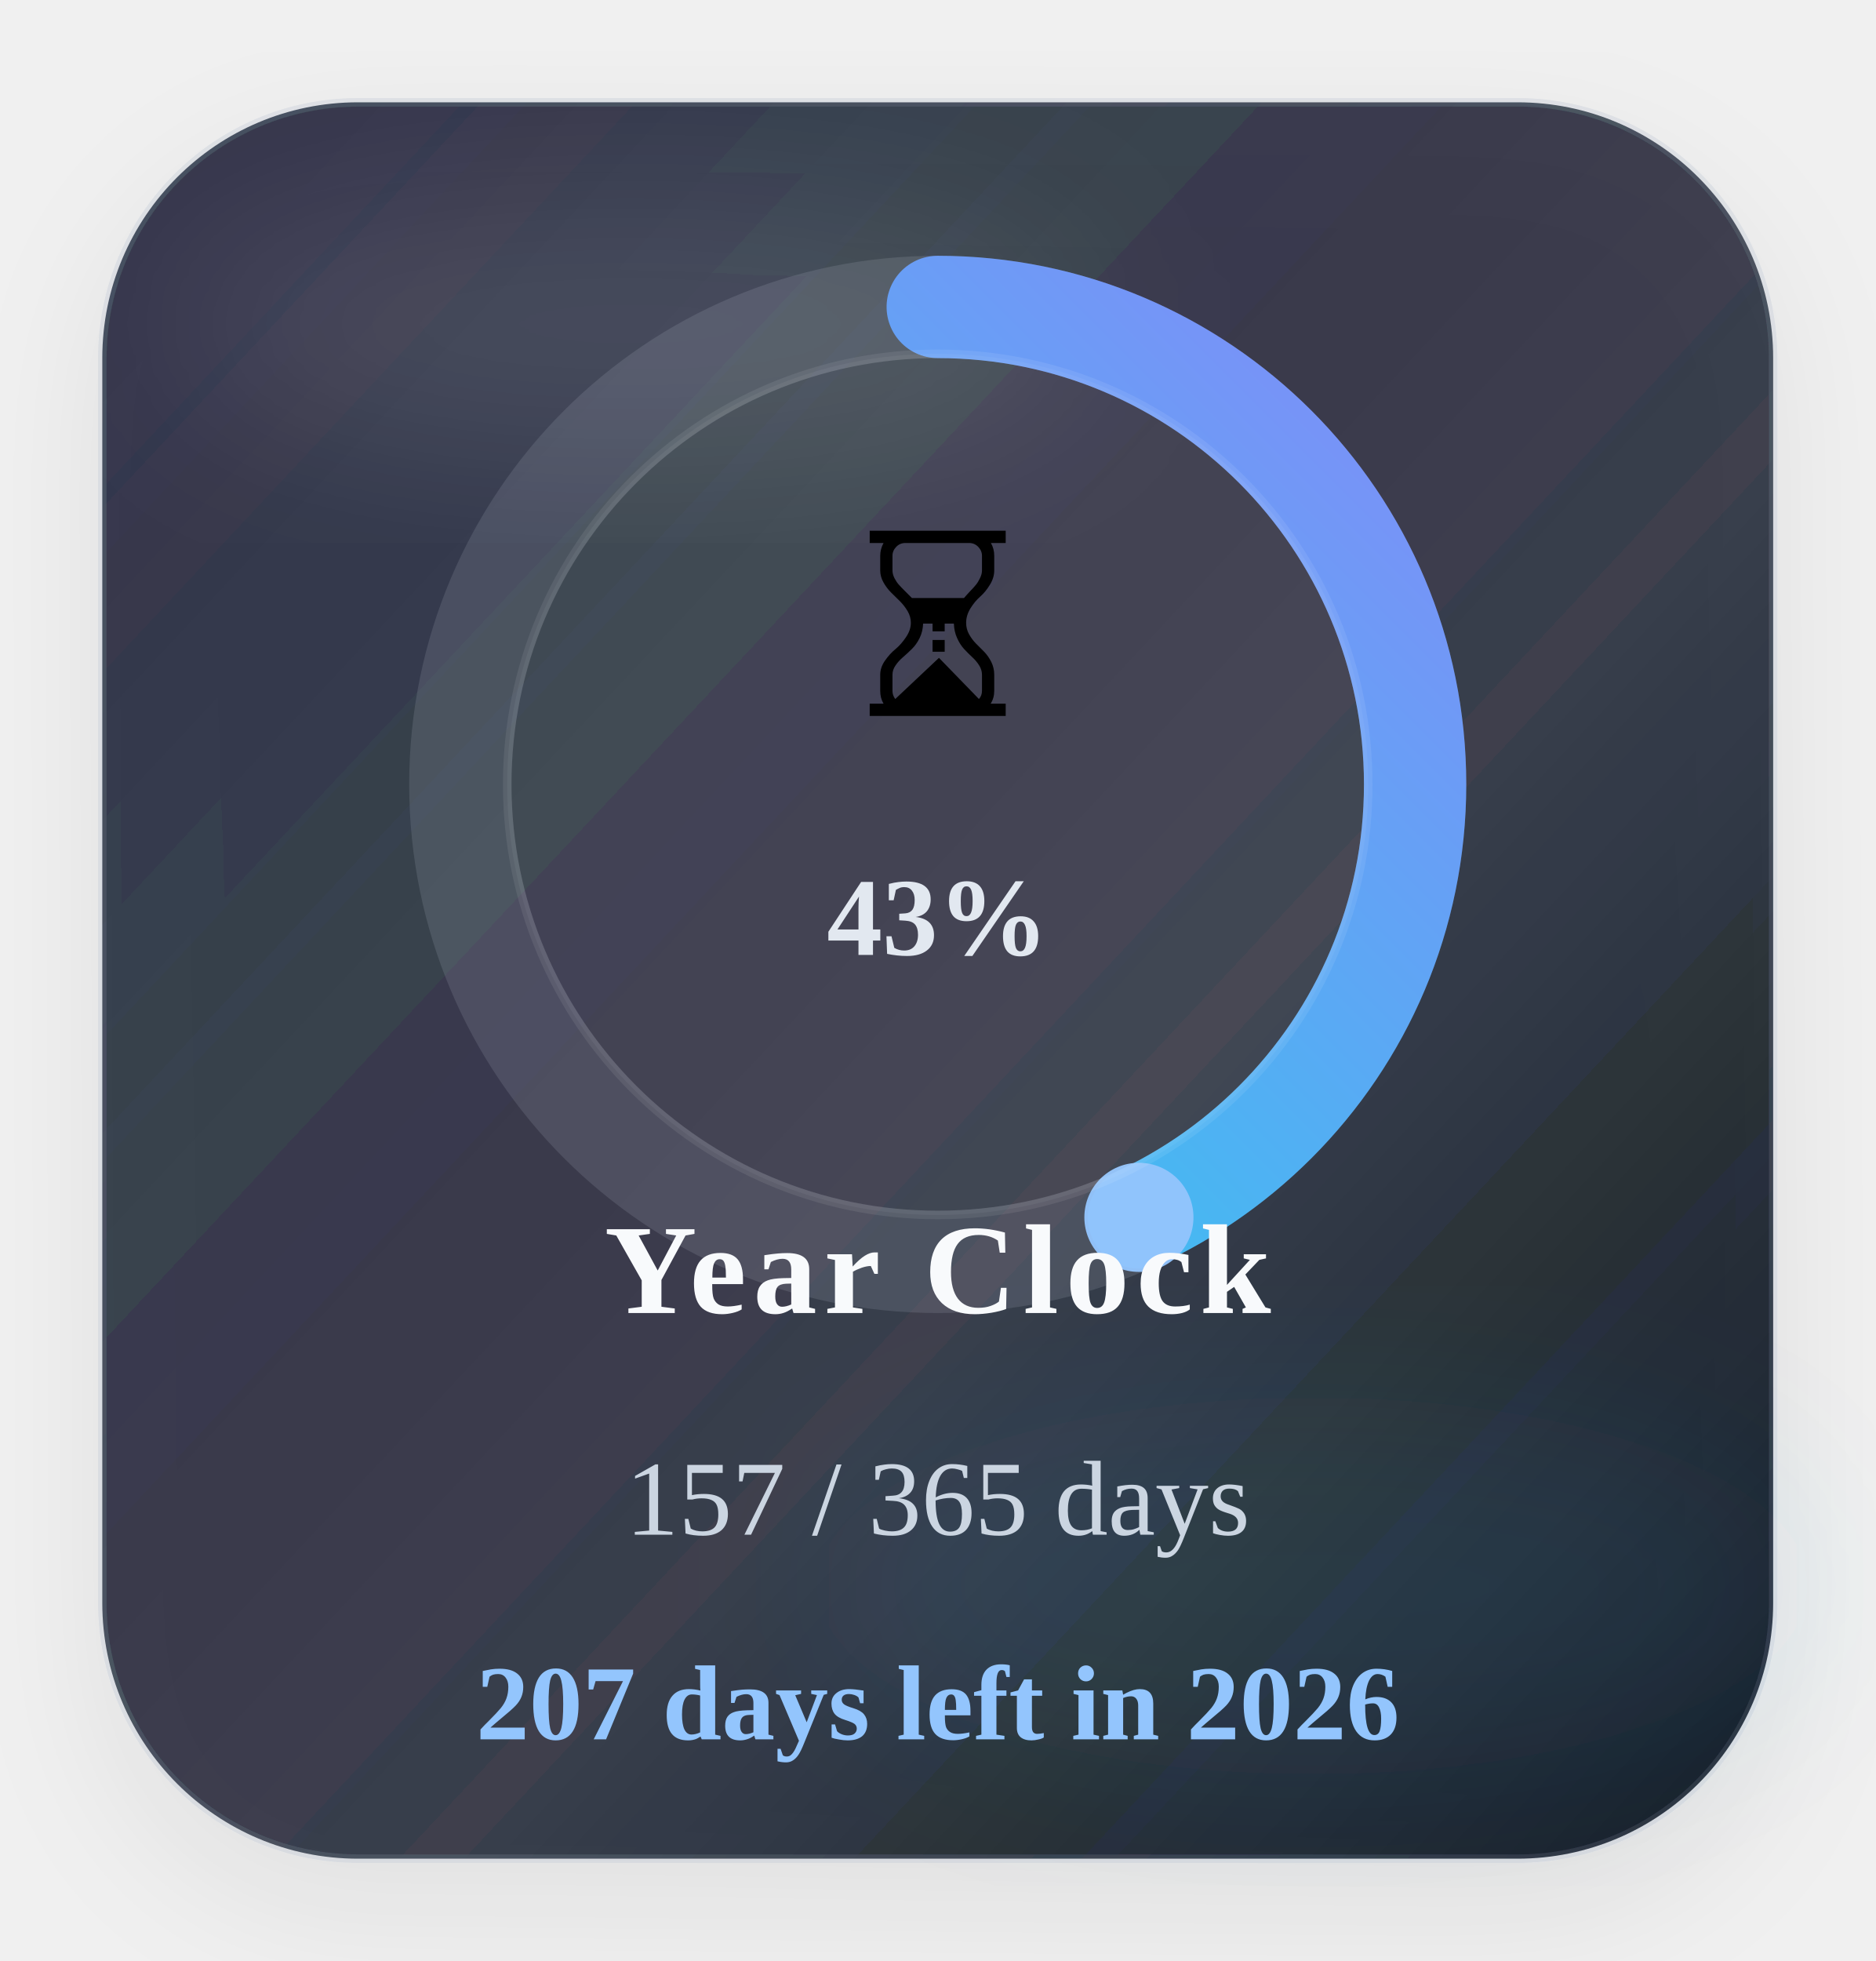
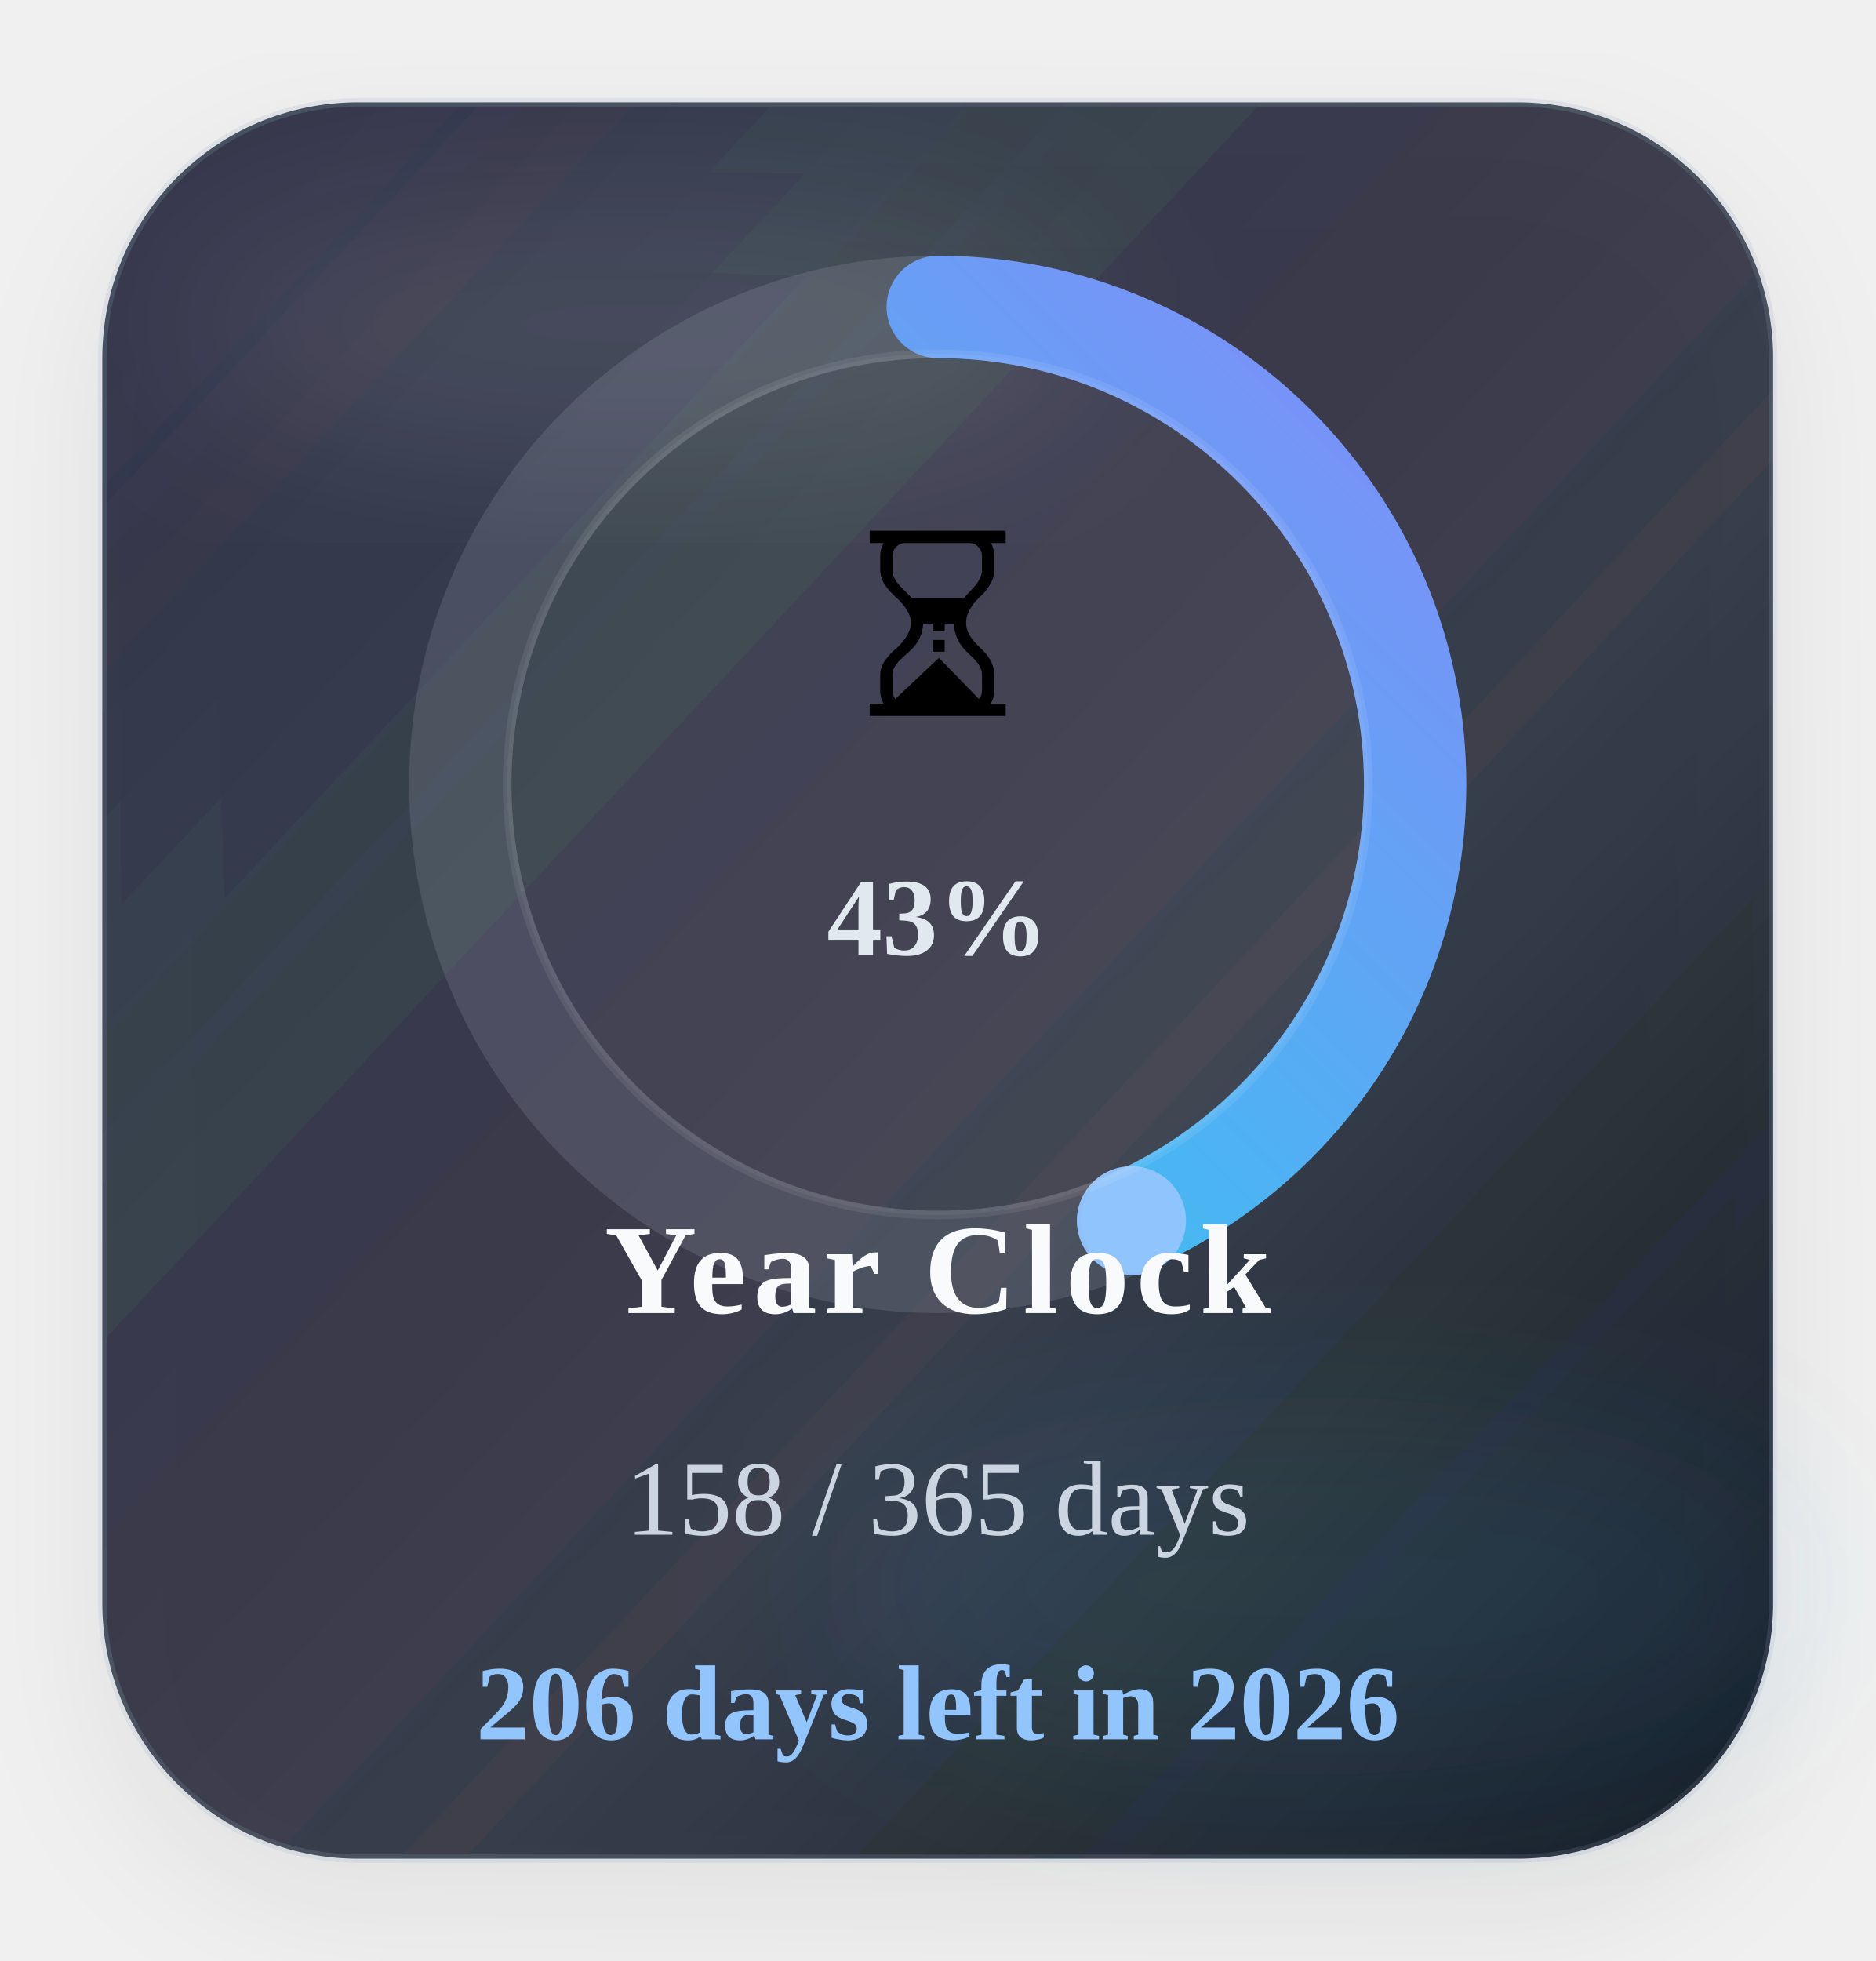
<svg xmlns="http://www.w3.org/2000/svg" width="220" height="230" viewBox="0 0 220 230" role="img" aria-label="Time progress for 2026">
  <defs>
    <linearGradient id="timeGradient" x1="0%" y1="0%" x2="100%" y2="100%">
      <stop offset="0%" stop-color="#22d3ee" />
      <stop offset="100%" stop-color="#818cf8" />
    </linearGradient>
    <linearGradient id="timeCard" x1="0%" y1="0%" x2="100%" y2="100%">
      <stop offset="0%" stop-color="#1c2537" stop-opacity="0.88" />
      <stop offset="60%" stop-color="#111827" stop-opacity="0.8" />
      <stop offset="100%" stop-color="#0b1220" stop-opacity="0.96" />
    </linearGradient>
    <filter id="timeShadow" x="-25%" y="-25%" width="150%" height="150%">
      <feDropShadow dx="0" dy="6" stdDeviation="8" flood-color="#020617" flood-opacity="0.08" />
    </filter>
    <filter id="timeBlur" x="-30%" y="-30%" width="160%" height="160%">
      <feGaussianBlur stdDeviation="10" />
    </filter>
  </defs>
  <rect x="12" y="12" width="196" height="206" rx="30" fill="url(#timeCard)" stroke="#94a3b8" stroke-opacity="0.18" filter="url(#timeShadow)" />
  <ellipse cx="74" cy="38" rx="54" ry="16" fill="#ffffff" fill-opacity="0.09" filter="url(#timeBlur)" />
  <ellipse cx="154" cy="186" rx="58" ry="22" fill="#38bdf8" fill-opacity="0.08" filter="url(#timeBlur)" />
  <circle class="ring-track" cx="110" cy="92" r="56" fill="none" stroke="#cbd5e1" stroke-opacity="0.14" stroke-width="12" />
-   <circle class="progress-ring" cx="110" cy="92" r="56" fill="none" stroke="url(#timeGradient)" stroke-width="12" stroke-linecap="round" stroke-dasharray="351.86" stroke-dashoffset="200.29" data-target-offset="200.29" data-ring-length="351.86" transform="rotate(-90 110 92)" />
-   <circle class="progress-endcap" cx="133.60" cy="142.78" r="6.4" fill="#93c5fd" fill-opacity="0.96" data-center-x="110" data-center-y="92" data-radius="56" data-target-angle="65.0761" />
+   <circle class="progress-ring" cx="110" cy="92" r="56" fill="none" stroke="url(#timeGradient)" stroke-width="12" stroke-linecap="round" stroke-dasharray="351.86" stroke-dashoffset="199.33" data-target-offset="199.33" data-ring-length="351.86" transform="rotate(-90 110 92)" />
+   <circle class="progress-endcap" cx="132.72" cy="143.18" r="6.4" fill="#93c5fd" fill-opacity="0.96" data-center-x="110" data-center-y="92" data-radius="56" data-target-angle="66.0624" />
  <circle class="ring-core" cx="110" cy="92" r="50.5" fill="#ffffff" fill-opacity="0.05" stroke="#ffffff" stroke-opacity="0.08" />
  <text class="progress-emoji" x="110" y="84" text-anchor="middle" font-size="30">⏳</text>
  <text class="progress-percent" x="110" y="112" text-anchor="middle" font-size="13" font-weight="700" fill="#e2e8f0">43%</text>
  <text class="progress-label" x="110" y="154" text-anchor="middle" font-size="15" font-weight="700" letter-spacing="0.8" fill="#f8fafc">Year Clock</text>
-   <text class="progress-value" x="110" y="180" text-anchor="middle" font-size="12.5" fill="#cbd5e1">157 / 365 days</text>
-   <text class="progress-status" data-status-state="remaining" x="110" y="204" text-anchor="middle" font-size="12.5" font-weight="700" fill="#93c5fd">207 days left in 2026</text>
+   <text class="progress-value" x="110" y="180" text-anchor="middle" font-size="12.5" fill="#cbd5e1">158 / 365 days</text>
+   <text class="progress-status" data-status-state="remaining" x="110" y="204" text-anchor="middle" font-size="12.5" font-weight="700" fill="#93c5fd">206 days left in 2026</text>
</svg>
